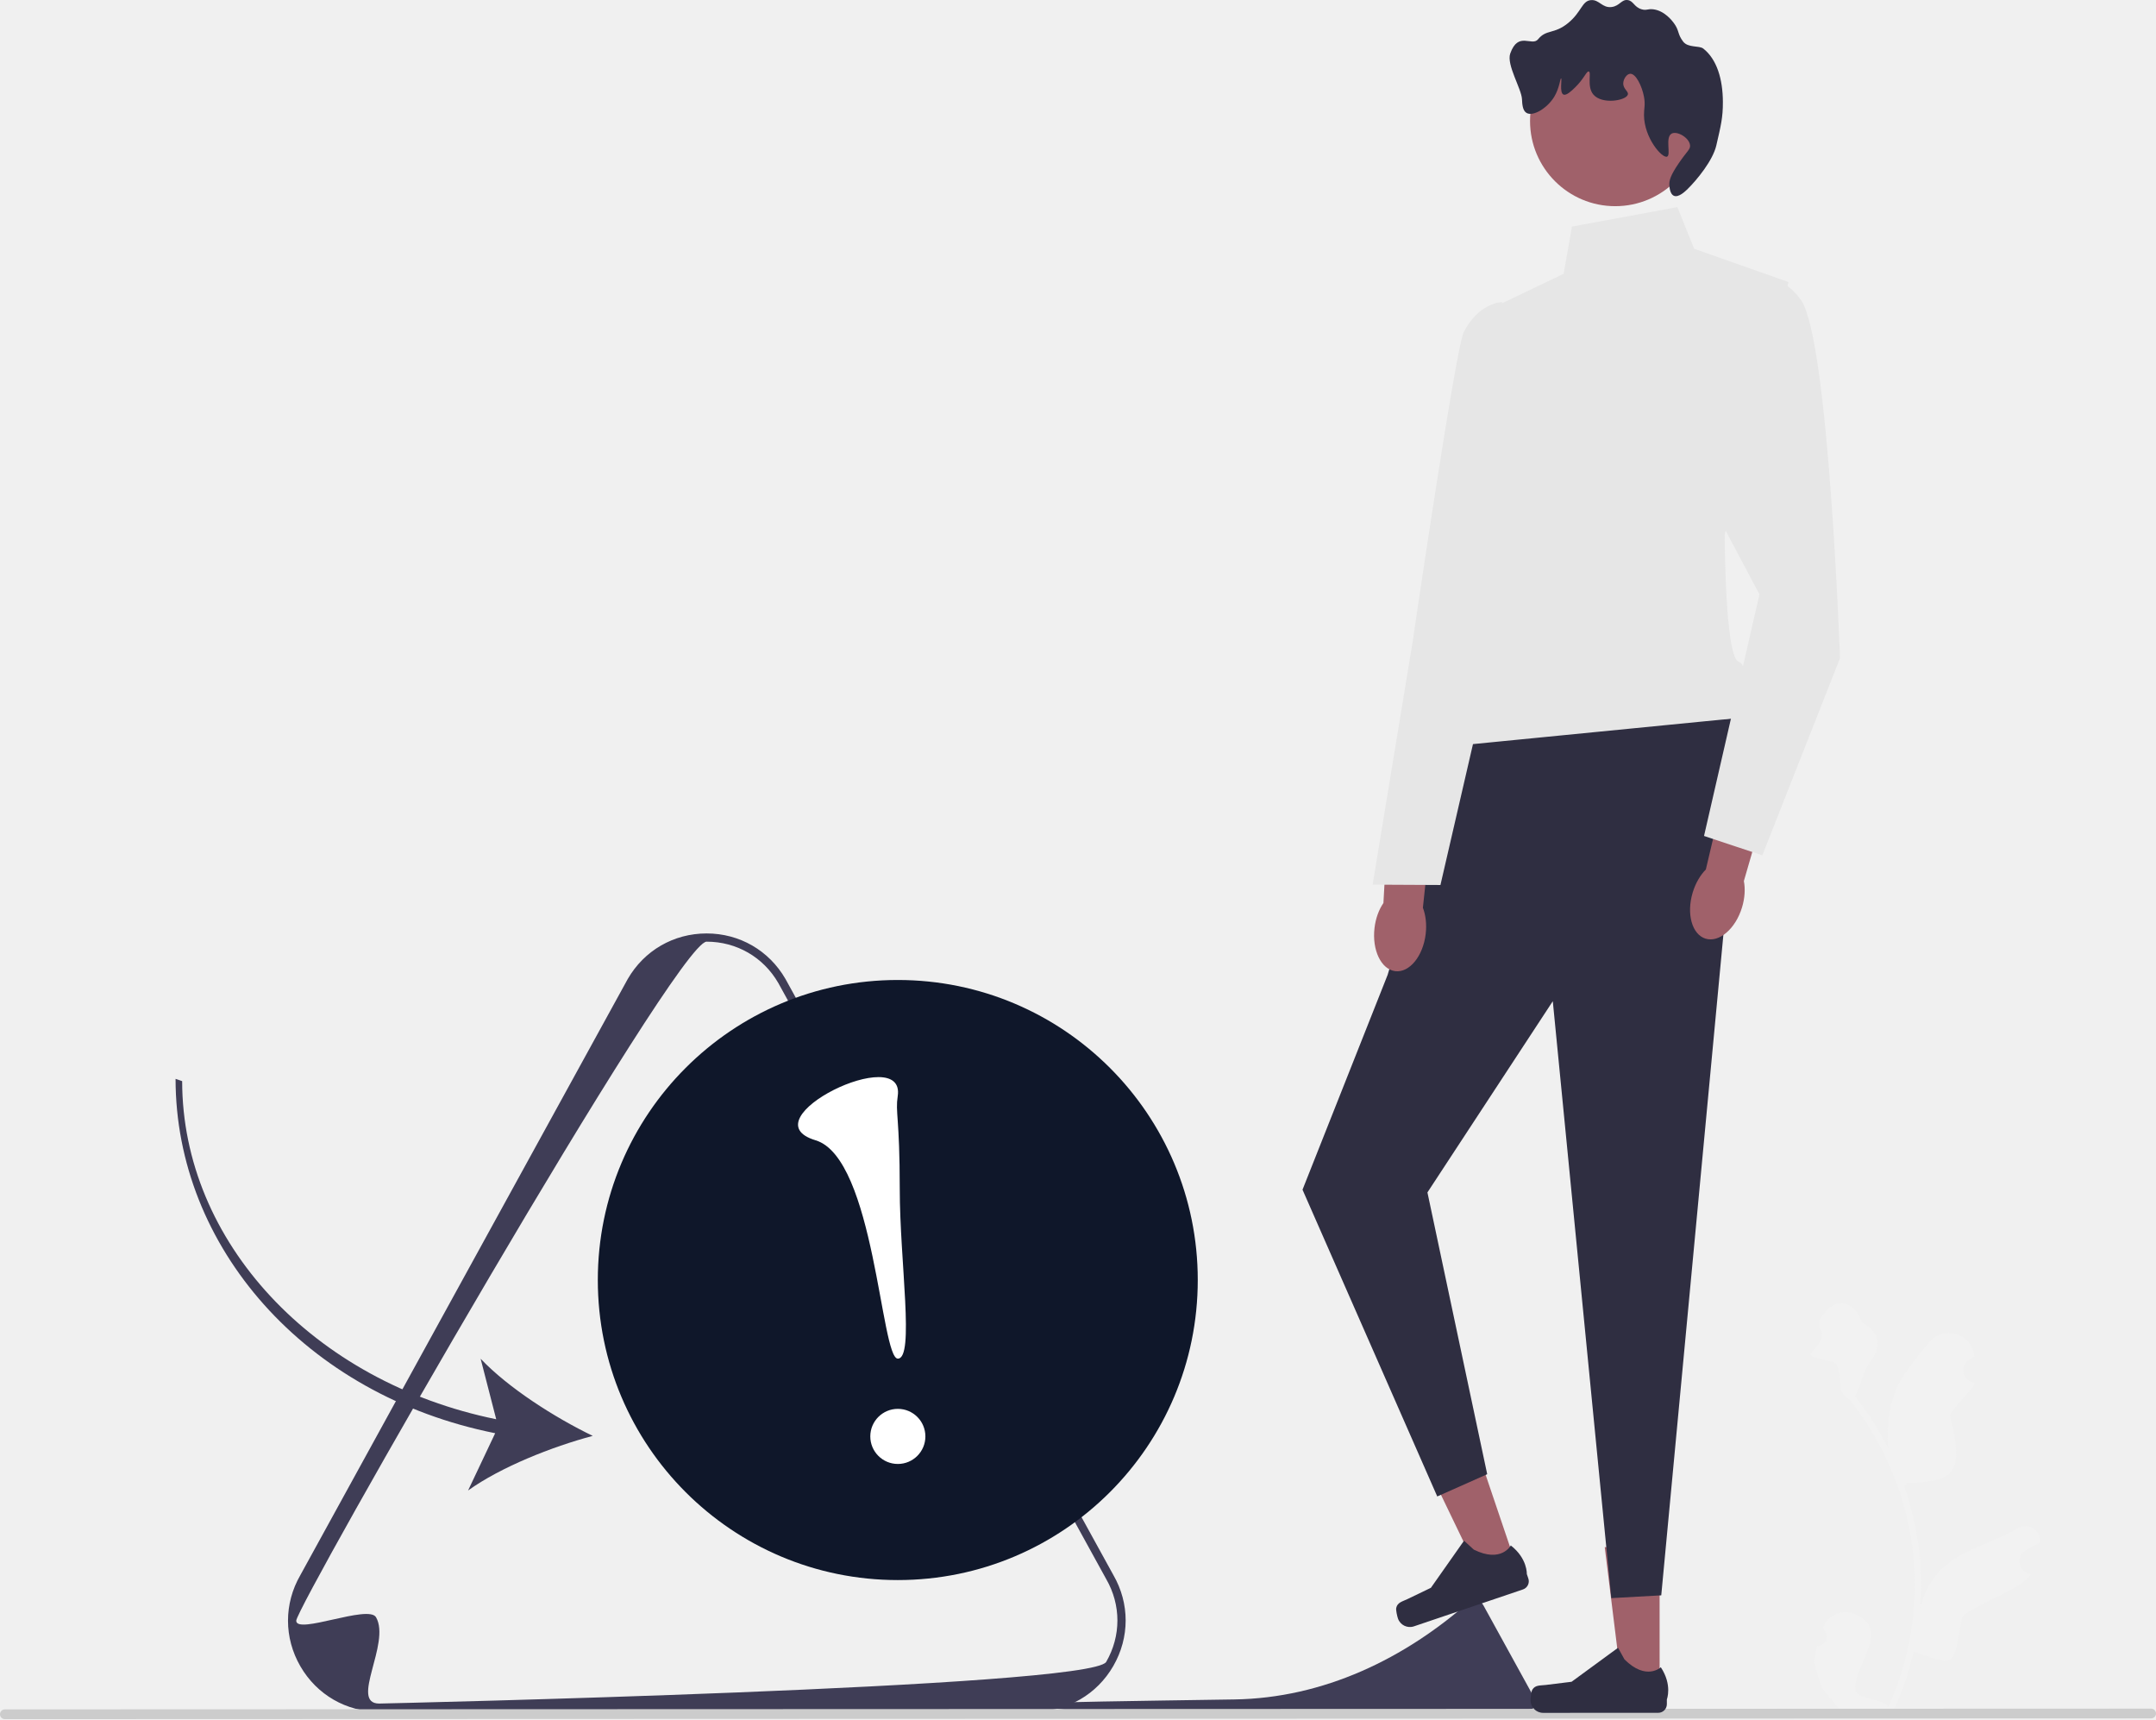
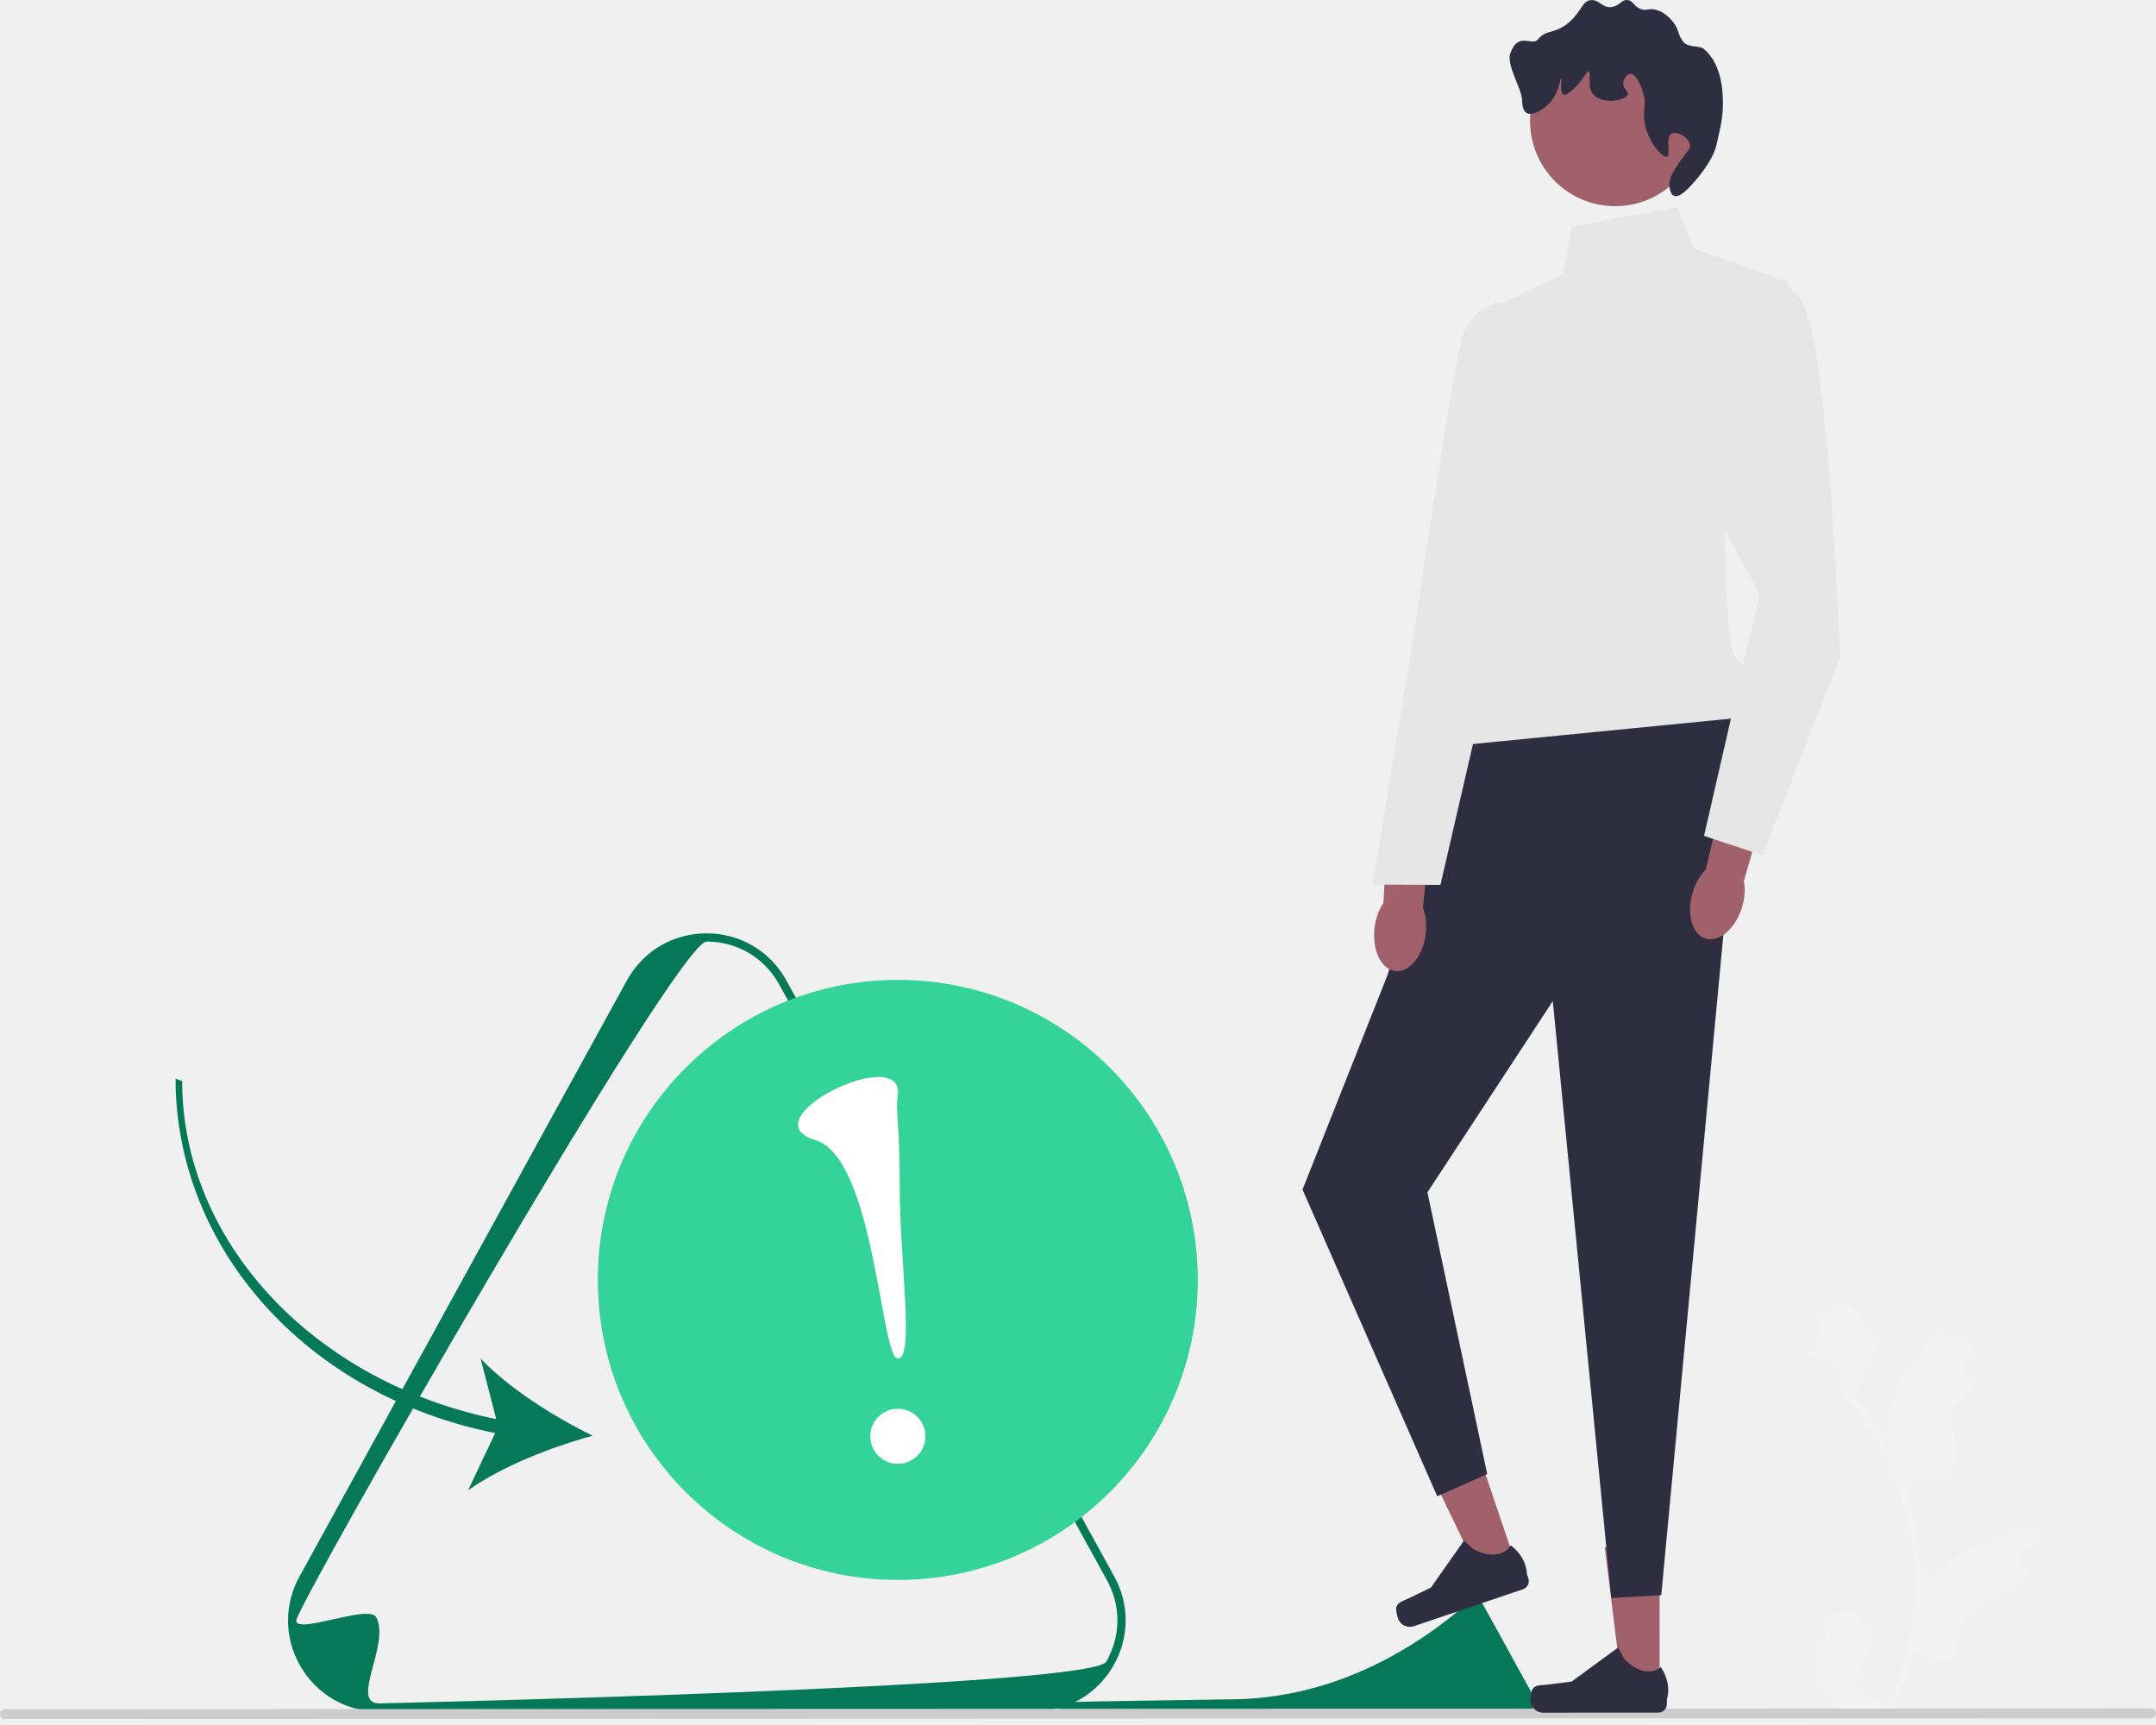
- <svg xmlns="http://www.w3.org/2000/svg" width="524.67" height="418.271" viewBox="0 0 524.67 418.271">
-   <path d="M442.174,400.477c2.066,.129,3.207-2.438,1.643-3.934l-.156-.618c.02-.049,.041-.099,.062-.148,1.232-2.94,4.625-4.332,7.571-3.114,9.314,3.851-.52,12.7,.22,18.688,.259,2.067,8.355,2.18,7.897,4.209,4.305-9.412,6.568-19.689,6.565-30.023-.001-2.597-.144-5.193-.435-7.783-.24-2.118-.57-4.224-.997-6.31-2.31-11.276-7.306-22.016-14.511-30.985-3.463-1.891-1.351-4.85-3.096-8.395-.627-1.279-6.218-1.307-6.451-2.709,.25,.033,3.864-3.721,2.671-5.577-.786-1.221-.541-2.776,.468-3.82,.099-.102,.192-.21,.278-.326,2.981-4.044,7.09-3.34,9.237,2.154,4.583,2.311,4.629,6.146,1.818,9.836-1.788,2.347-2.033,5.523-3.601,8.036,.162,.207,.33,.407,.491,.613,2.962,3.797,5.525,7.878,7.685,12.166-.612-4.766,.287-10.508,1.821-14.21,1.759-4.248,5.07-7.822,7.969-11.497,3.463-4.389,10.51-2.397,11.123,3.16,.006,.053,.012,.107,.017,.16-.429,.242-.849,.499-1.259,.771-2.339,1.548-1.528,5.174,1.244,5.601l.063,.01c-.154,1.544-5.633,6.407-6.02,7.912,3.705,14.308,.933,16.198-10.466,16.437l-.598,.852c1.08,3.106,1.95,6.286,2.602,9.507,.615,2.99,1.042,6.013,1.282,9.048,.298,3.83,.274,7.679-.048,11.503l.019-.136c.819-4.211,3.104-8.146,6.423-10.872,4.944-4.064,11.931-5.563,17.265-8.83,2.568-1.573,5.86,.457,5.412,3.435l-.022,.143c-.794,.323-1.569,.698-2.318,1.118-.429,.242-.85,.5-1.26,.772-2.339,1.548-1.528,5.175,1.245,5.6l.063,.01c.045,.006,.084,.013,.129,.019-1.362,3.236-14.336,7.801-16.711,10.392-2.31,12.498-1.175,12.126-11.811,8.49h-.006c-1.161,5.064-2.858,10.012-5.039,14.728l-18.02,.006c-.065-.2-.123-.407-.181-.607,1.666,.103,3.346,.005,4.986-.299-1.338-1.64-2.675-3.293-4.013-4.933-.032-.032-.058-.065-.084-.097l-.02-.025-1.855-6.107c.146-1.355,.385-2.698,.71-4.021l0-0v0Z" fill="#f2f2f2" />
-   <path d="M251.744,416.42l-159.457,.055c-8.011,.003-15.186-4.137-19.194-11.073-2.004-3.469-3.006-7.273-3.008-11.079-.001-3.805,.999-7.611,3-11.081l79.678-145.049c4.003-6.939,11.176-11.083,19.187-11.086s15.186,4.136,19.195,11.073l79.788,145.012c1.999,3.459,2.999,7.26,2.999,11.063-0,3.803-1,7.609-3.002,11.079-4.003,6.939-11.176,11.083-19.187,11.086h0Zm-179.655-22.099c-0,3.464,17.595-4,19.418-.845,3.646,6.31-6.509,21.002,.779,21,0,0,173.27-3.828,176.912-10.141,1.821-3.156,2.731-6.619,2.729-10.081s-.914-6.924-2.737-10.079l-79.788-145.012c-3.636-6.292-10.164-10.058-17.452-10.055-7.285,.003-99.861,161.749-99.861,165.213h0Z" fill="#3f3d56" />
-   <path d="M253.515,414.419c-1.999,4.001,91.614,2.771,92.721,2.771,0,0,26.312-.581,26.865-1.54,.276-.479,.415-1.005,.414-1.531s-.139-1.051-.416-1.53l-12.116-22.021c-.552-.956-1.543-1.527-2.65-1.527-.046,0-.114,.041-.202,.119-16.163,14.444-36.083,23.992-57.757,24.315-23.047,.343-46.732,.69-46.859,.944h0Z" fill="#3f3d56" />
-   <path d="M0,417.081c0,.66,.53,1.19,1.19,1.19l522.29-.181c.66-0,1.19-.53,1.19-1.19-0-.66-.53-1.19-1.19-1.19l-522.29,.181c-.66,0-1.19,.53-1.19,1.19Z" fill="#ccc" />
-   <g>
-     <polygon points="403.878 411.305 394.833 411.308 390.518 376.422 403.867 376.418 403.878 411.305" fill="#a0616a" />
-     <path d="M372.889,411.111h0c-.281,.474-.43,2.005-.429,2.557h0c.001,1.695,1.375,3.069,3.071,3.069l28.01-.01c1.157-0,2.094-.938,2.094-2.095l-0-1.166s1.384-3.505-1.47-7.824c0,0-3.544,3.384-8.844-1.912l-1.563-2.83-11.307,8.275-6.268,.774c-1.371,.169-2.587-.025-3.292,1.163h-0Z" fill="#2f2e41" />
+ <svg xmlns="http://www.w3.org/2000/svg" width="200" height="160" viewBox="0 0 200 160" fill="none">
+   <g clip-path="url(#clip0_222_1648)">
+     <path d="M168.553 152.659C169.341 152.708 169.776 151.729 169.18 151.159L169.12 150.923C169.128 150.905 169.136 150.886 169.144 150.867C169.613 149.746 170.907 149.216 172.03 149.68C175.58 151.148 171.832 154.521 172.114 156.804C172.212 157.591 175.298 157.635 175.124 158.408C176.765 154.82 177.628 150.903 177.626 146.963C177.626 145.974 177.571 144.984 177.46 143.997C177.369 143.189 177.243 142.387 177.08 141.591C176.2 137.293 174.295 133.199 171.549 129.78C170.229 129.059 171.034 127.931 170.369 126.58C170.13 126.093 167.998 126.082 167.91 125.547C168.005 125.56 169.383 124.129 168.928 123.422C168.628 122.956 168.721 122.363 169.106 121.965C169.144 121.926 169.179 121.885 169.212 121.841C170.348 120.299 171.915 120.568 172.733 122.662C174.48 123.543 174.498 125.005 173.426 126.411C172.745 127.306 172.651 128.517 172.053 129.475C172.115 129.554 172.179 129.63 172.241 129.709C173.37 131.156 174.347 132.712 175.17 134.346C174.937 132.529 175.28 130.34 175.865 128.929C176.535 127.31 177.797 125.948 178.902 124.547C180.222 122.874 182.909 123.633 183.142 125.751C183.144 125.772 183.147 125.792 183.149 125.812C182.985 125.905 182.825 126.003 182.669 126.106C181.777 126.696 182.086 128.079 183.143 128.241L183.167 128.245C183.108 128.833 181.02 130.687 180.872 131.261C182.285 136.715 181.228 137.435 176.883 137.526L176.654 137.851C177.066 139.035 177.398 140.247 177.646 141.475C177.881 142.615 178.044 143.767 178.135 144.925C178.249 146.385 178.24 147.852 178.117 149.31L178.124 149.258C178.436 147.652 179.308 146.153 180.573 145.113C182.457 143.564 185.121 142.993 187.154 141.747C188.133 141.148 189.388 141.922 189.217 143.057L189.209 143.111C188.906 143.234 188.611 143.377 188.325 143.537C188.162 143.63 188.001 143.728 187.845 143.832C186.953 144.422 187.262 145.804 188.319 145.966L188.343 145.97C188.361 145.972 188.375 145.975 188.393 145.977C187.873 147.211 182.928 148.951 182.022 149.939C181.142 154.703 181.574 154.561 177.52 153.175H177.518C177.075 155.106 176.428 156.992 175.597 158.789L168.727 158.792C168.703 158.715 168.681 158.637 168.658 158.56C169.294 158.6 169.934 158.562 170.559 158.446C170.049 157.821 169.539 157.191 169.03 156.566C169.017 156.554 169.007 156.541 168.998 156.529L168.99 156.519L168.283 154.191C168.338 153.675 168.43 153.163 168.553 152.659Z" fill="#F2F2F2" />
+     <path d="M95.963 158.736L35.179 158.757C32.126 158.758 29.39 157.18 27.863 154.536C27.099 153.214 26.717 151.764 26.716 150.313C26.716 148.862 27.097 147.411 27.86 146.089L58.232 90.797C59.758 88.152 62.493 86.573 65.546 86.571C68.6 86.57 71.335 88.148 72.863 90.792L103.278 146.07C104.04 147.388 104.421 148.837 104.421 150.287C104.421 151.737 104.04 153.187 103.277 154.51C101.751 157.155 99.017 158.735 95.963 158.736ZM27.48 150.312C27.48 151.632 34.187 148.787 34.882 149.99C36.272 152.395 32.401 157.996 35.179 157.995C35.179 157.995 101.228 156.535 102.616 154.129C103.311 152.926 103.657 151.606 103.657 150.286C103.656 148.967 103.309 147.647 102.614 146.444L72.199 91.167C70.813 88.768 68.325 87.333 65.546 87.334C62.77 87.335 27.48 148.991 27.48 150.312Z" fill="#047857" />
+     <path d="M96.638 157.973C95.876 159.498 131.56 159.03 131.982 159.03C131.982 159.03 142.012 158.808 142.223 158.443C142.328 158.26 142.381 158.059 142.381 157.859C142.381 157.659 142.328 157.458 142.223 157.276L137.604 148.881C137.393 148.517 137.016 148.299 136.594 148.299C136.576 148.299 136.55 148.315 136.517 148.345C130.356 153.851 122.762 157.491 114.5 157.613C105.715 157.744 96.686 157.876 96.638 157.973Z" fill="#047857" />
+     <path d="M2.85327e-08 158.988C8.77027e-05 159.24 0.202 159.442 0.454 159.442L199.547 159.373C199.798 159.373 200 159.171 200 158.919C200 158.667 199.798 158.465 199.546 158.465L0.453 158.534C0.202 158.534 -8.76456e-05 158.737 2.85327e-08 158.988Z" fill="#CCCCCC" />
+     <path d="M153.955 156.786L150.507 156.787L148.863 143.489L153.951 143.488L153.955 156.786Z" fill="#A0616A" />
+     <path d="M142.142 156.712C142.035 156.893 141.979 157.477 141.979 157.687C141.979 158.333 142.503 158.857 143.149 158.857L153.827 158.853C154.268 158.853 154.625 158.495 154.625 158.054L154.625 157.61C154.625 157.61 155.152 156.274 154.064 154.627C154.064 154.627 152.713 155.917 150.693 153.898L150.097 152.82L145.787 155.974L143.398 156.269C142.875 156.333 142.411 156.259 142.142 156.712Z" fill="#2F2E41" />
+     <path d="M140.735 145.412L137.469 146.517L131.652 134.446L136.472 132.815L140.735 145.412Z" fill="#A0616A" />
+     <path d="M129.521 149.125C129.477 149.331 129.611 149.902 129.678 150.101C129.885 150.713 130.549 151.042 131.162 150.834L141.275 147.411C141.693 147.27 141.917 146.817 141.776 146.399L141.633 145.978C141.633 145.978 141.705 144.543 140.147 143.332C140.147 143.332 139.28 144.987 136.72 143.721L135.81 142.89L132.737 147.259L130.568 148.303C130.093 148.532 129.63 148.61 129.521 149.125Z" fill="#2F2E41" />
+     <path d="M135.409 68.268L128.722 90.415L120.827 110.337L133.326 138.787L137.96 136.725L132.415 110.59L144.044 92.856L149.471 148.217L154.106 147.958L160.391 81.134L161.288 66.585L135.409 68.268Z" fill="#2F2E41" />
+     <path d="M155.606 19.206L145.822 21.012L145.051 25.39L139.129 28.225L136.05 60.414C136.05 60.414 130.903 67.111 135.023 69.169L161.288 66.585C161.288 66.585 162.574 61.824 161.286 61.372C159.998 60.92 159.994 49.548 159.994 49.548L165.909 26.155L157.153 23.068L155.606 19.206Z" fill="#E6E6E6" />
+     <path d="M149.835 19.122C154.199 19.122 157.736 15.584 157.736 11.221C157.736 6.857 154.199 3.32 149.835 3.32C145.471 3.32 141.934 6.857 141.934 11.221C141.934 15.584 145.471 19.122 149.835 19.122Z" fill="#A0616A" />
+     <path d="M155.067 12.393C154.437 12.739 155.035 14.386 154.641 14.529C154.185 14.694 152.525 12.803 152.504 10.686C152.498 10.045 152.645 9.737 152.504 8.978C152.318 7.984 151.749 6.811 151.222 6.843C150.909 6.861 150.604 7.303 150.581 7.697C150.549 8.249 151.086 8.467 151.009 8.765C150.861 9.331 148.608 9.723 147.805 8.766C147.176 8.015 147.659 6.698 147.378 6.63C147.17 6.581 146.948 7.306 146.097 8.126C145.776 8.434 145.299 8.894 145.029 8.767C144.639 8.583 144.923 7.289 144.815 7.272C144.726 7.258 144.671 8.167 144.175 8.98C143.539 10.025 142.226 10.831 141.613 10.476C141.238 10.259 141.208 9.654 141.186 9.195C141.138 8.228 139.732 6.002 140.096 4.967C140.836 2.86 142.105 4.345 142.679 3.642C143.455 2.691 144.152 3.202 145.454 2.147C146.726 1.115 146.737 0.079 147.589 0.01C148.356 -0.051 148.629 0.767 149.511 0.65C150.258 0.551 150.421 -0.083 151.006 0.009C151.541 0.094 151.576 0.653 152.287 0.863C152.741 0.997 152.841 0.803 153.355 0.863C154.424 0.987 155.143 1.961 155.277 2.143C155.796 2.847 155.595 3.143 156.132 3.851C156.595 4.462 157.622 4.203 158.008 4.507C159.27 5.504 159.812 7.342 159.823 9.436C159.83 10.901 159.639 11.641 159.213 13.49C158.889 14.895 157.39 16.709 156.564 17.518C156.342 17.735 155.72 18.344 155.283 18.159C154.868 17.984 154.856 17.196 154.855 17.091C154.853 16.734 154.949 16.291 155.709 15.169C156.507 13.991 156.824 13.857 156.776 13.461C156.69 12.76 155.57 12.118 155.067 12.393Z" fill="#2F2E41" />
+     <path d="M127.507 86.058C127.261 88.117 128.124 89.914 129.434 90.07C130.745 90.227 132.007 88.684 132.253 86.624C132.36 85.723 132.255 84.872 131.994 84.187L132.926 75.447L128.816 75.097L128.333 83.75C127.917 84.354 127.614 85.156 127.507 86.058Z" fill="#A0616A" />
+     <path d="M139.322 28.017C139.322 28.017 137.193 28.047 135.783 30.801C135.033 32.264 131.025 59.63 131.025 59.63L127.332 82.047L133.622 82.079L138.524 60.849L142.647 48.536L139.322 28.017Z" fill="#E6E6E6" />
+     <path d="M157.024 82.768C156.422 84.753 156.957 86.673 158.22 87.056C159.483 87.439 160.995 86.141 161.598 84.156C161.862 83.288 161.907 82.431 161.769 81.711L164.216 73.269L160.23 72.205L158.241 80.64C157.726 81.162 157.288 81.9 157.024 82.768Z" fill="#A0616A" />
+     <path d="M161.403 26.543C161.403 26.543 164.492 24.225 167.068 27.829C169.644 31.433 170.685 61.045 170.685 61.045L163.481 79.331L158.073 77.53L163.215 55.125L154.197 38.133L161.403 26.543Z" fill="#E6E6E6" />
+     <path d="M83.283 146.542C98.651 146.542 111.11 134.084 111.11 118.715C111.11 103.347 98.651 90.888 83.283 90.888C67.914 90.888 55.456 103.347 55.456 118.715C55.456 134.084 67.914 146.542 83.283 146.542Z" fill="#34D399" />
+     <path d="M83.288 135.774C84.699 135.774 85.843 134.63 85.843 133.219C85.843 131.807 84.699 130.664 83.288 130.664C81.877 130.664 80.733 131.807 80.733 133.219C80.733 134.63 81.877 135.774 83.288 135.774Z" fill="white" />
+     <path d="M83.277 101.657C83.042 103.216 83.463 103.543 83.465 110.266C83.467 116.989 84.862 126.004 83.285 126.004C81.708 126.005 81.131 107.401 75.655 105.755C69.216 103.819 84.037 96.608 83.277 101.657Z" fill="white" />
+     <path d="M45.935 132.922L43.421 138.234C46.46 136.055 51.208 134.176 54.985 133.17C51.465 131.47 47.158 128.729 44.585 126.014L46.031 131.627C29.078 128.174 16.904 115.169 16.898 100.271L16.286 100.06C16.291 115.621 28.297 129.397 45.935 132.922Z" fill="#047857" />
  </g>
-   <g>
-     <polygon points="369.197 381.468 360.63 384.366 345.369 352.7 358.014 348.421 369.197 381.468" fill="#a0616a" />
-     <path d="M339.779,391.208h0c-.115,.54,.235,2.037,.412,2.56h0c.544,1.606,2.286,2.467,3.892,1.924l26.532-8.98c1.096-.371,1.683-1.56,1.312-2.655l-.374-1.105s.189-3.764-3.898-6.942c0,0-2.274,4.341-8.991,1.021l-2.387-2.18-8.061,11.46-5.69,2.741c-1.245,.6-2.459,.805-2.747,2.156l-0,0Z" fill="#2f2e41" />
-   </g>
-   <polygon points="355.226 179.09 337.683 237.191 316.972 289.452 349.761 364.086 361.918 358.677 347.371 290.117 377.878 243.594 392.114 388.826 404.273 388.147 420.763 212.843 423.114 174.676 355.226 179.09" fill="#2f2e41" />
-   <path d="M408.21,50.385l-25.668,4.738-2.023,11.485-15.534,7.436-8.077,84.443s-13.504,17.568-2.694,22.969l68.901-6.779s3.373-12.49-.005-13.675-3.388-31.02-3.388-31.02l15.516-61.366-22.97-8.098-4.057-10.131Z" fill="#e6e6e6" />
-   <circle cx="393.07" cy="29.436" r="20.728" fill="#a0616a" />
-   <path d="M406.796,32.512c-1.654,.905-.085,5.229-1.118,5.602-1.195,.432-5.552-4.527-5.606-10.082-.016-1.681,.371-2.488-.002-4.482-.487-2.607-1.98-5.683-3.363-5.601-.82,.048-1.62,1.207-1.68,2.241-.084,1.449,1.324,2.02,1.121,2.801-.386,1.487-6.298,2.514-8.403,.003-1.65-1.968-.385-5.425-1.122-5.602-.544-.13-1.128,1.772-3.36,3.923-.841,.81-2.092,2.015-2.8,1.682-1.024-.482-.28-3.876-.562-3.921-.233-.037-.379,2.349-1.679,4.482-1.67,2.741-5.114,4.854-6.721,3.924-.985-.57-1.062-2.156-1.122-3.361-.124-2.538-3.813-8.376-2.859-11.092,1.942-5.526,5.27-1.631,6.775-3.475,2.038-2.497,3.866-1.154,7.281-3.924,3.337-2.706,3.366-5.425,5.6-5.604,2.012-.161,2.728,1.985,5.042,1.679,1.961-.26,2.387-1.924,3.921-1.682,1.404,.222,1.496,1.688,3.362,2.24,1.191,.352,1.453-.157,2.801-.001,2.806,.326,4.69,2.881,5.043,3.359,1.361,1.845,.833,2.623,2.242,4.481,1.216,1.602,3.909,.922,4.922,1.722,3.309,2.614,4.731,7.435,4.76,12.93,.02,3.843-.481,5.785-1.599,10.636-.849,3.683-4.782,8.443-6.95,10.566-.582,.57-2.214,2.167-3.361,1.682-1.087-.46-1.12-2.528-1.121-2.801-.005-.939,.245-2.101,2.239-5.043,2.094-3.09,2.926-3.443,2.799-4.483-.224-1.838-3.164-3.521-4.483-2.799h0Z" fill="#2f2e41" />
-   <g>
-     <path d="M334.495,225.76c-.645,5.403,1.619,10.115,5.057,10.526s6.748-3.636,7.393-9.039c.282-2.365,.007-4.598-.68-6.395l2.446-22.927-10.783-.919-1.267,22.699c-1.091,1.585-1.884,3.69-2.166,6.055h0Z" fill="#a0616a" />
-     <path d="M365.491,73.498s-5.587,.079-9.286,7.304c-1.966,3.839-12.482,75.628-12.482,75.628l-9.687,58.808,16.502,.083,12.859-55.693,10.817-32.301-8.723-53.829Z" fill="#e6e6e6" />
-   </g>
-   <path d="M411.93,217.13c-1.58,5.207-.175,10.242,3.138,11.248s7.28-2.4,8.86-7.606c.692-2.279,.811-4.525,.449-6.415l6.419-22.145-10.456-2.791-5.218,22.127c-1.351,1.37-2.5,3.304-3.192,5.583v-0Z" fill="#a0616a" />
-   <path d="M423.416,69.632s8.104-6.082,14.863,3.372c6.758,9.455,9.487,87.139,9.487,87.139l-18.898,47.968-14.188-4.724,13.49-58.775-23.659-44.576,18.904-30.405h-0Z" fill="#e6e6e6" />
-   <g>
-     <circle cx="218.48" cy="311.431" r="73" fill="#0f172a" />
-     <g>
-       <circle cx="218.493" cy="349.479" r="6.703" fill="#fff" />
-       <path d="M218.464,266.681c-.616,4.091,.487,4.947,.494,22.585,.006,17.638,3.666,41.286-.471,41.287s-5.65-48.803-20.017-53.122c-16.891-5.078,21.988-23.994,19.995-10.75Z" fill="#fff" />
-     </g>
-   </g>
-   <path d="M120.503,348.702l-6.595,13.935c7.973-5.717,20.427-10.646,30.338-13.286-9.234-4.46-20.533-11.652-27.284-18.772l3.793,14.724c-44.474-9.059-76.411-43.177-76.425-82.259l-1.606-.553c.014,40.823,31.51,76.961,77.779,86.21Z" fill="#3f3d56" />
+   <defs>
+     <clipPath id="clip0_222_1648">
+       <rect width="200" height="159.442" fill="white" />
+     </clipPath>
+   </defs>
</svg>
